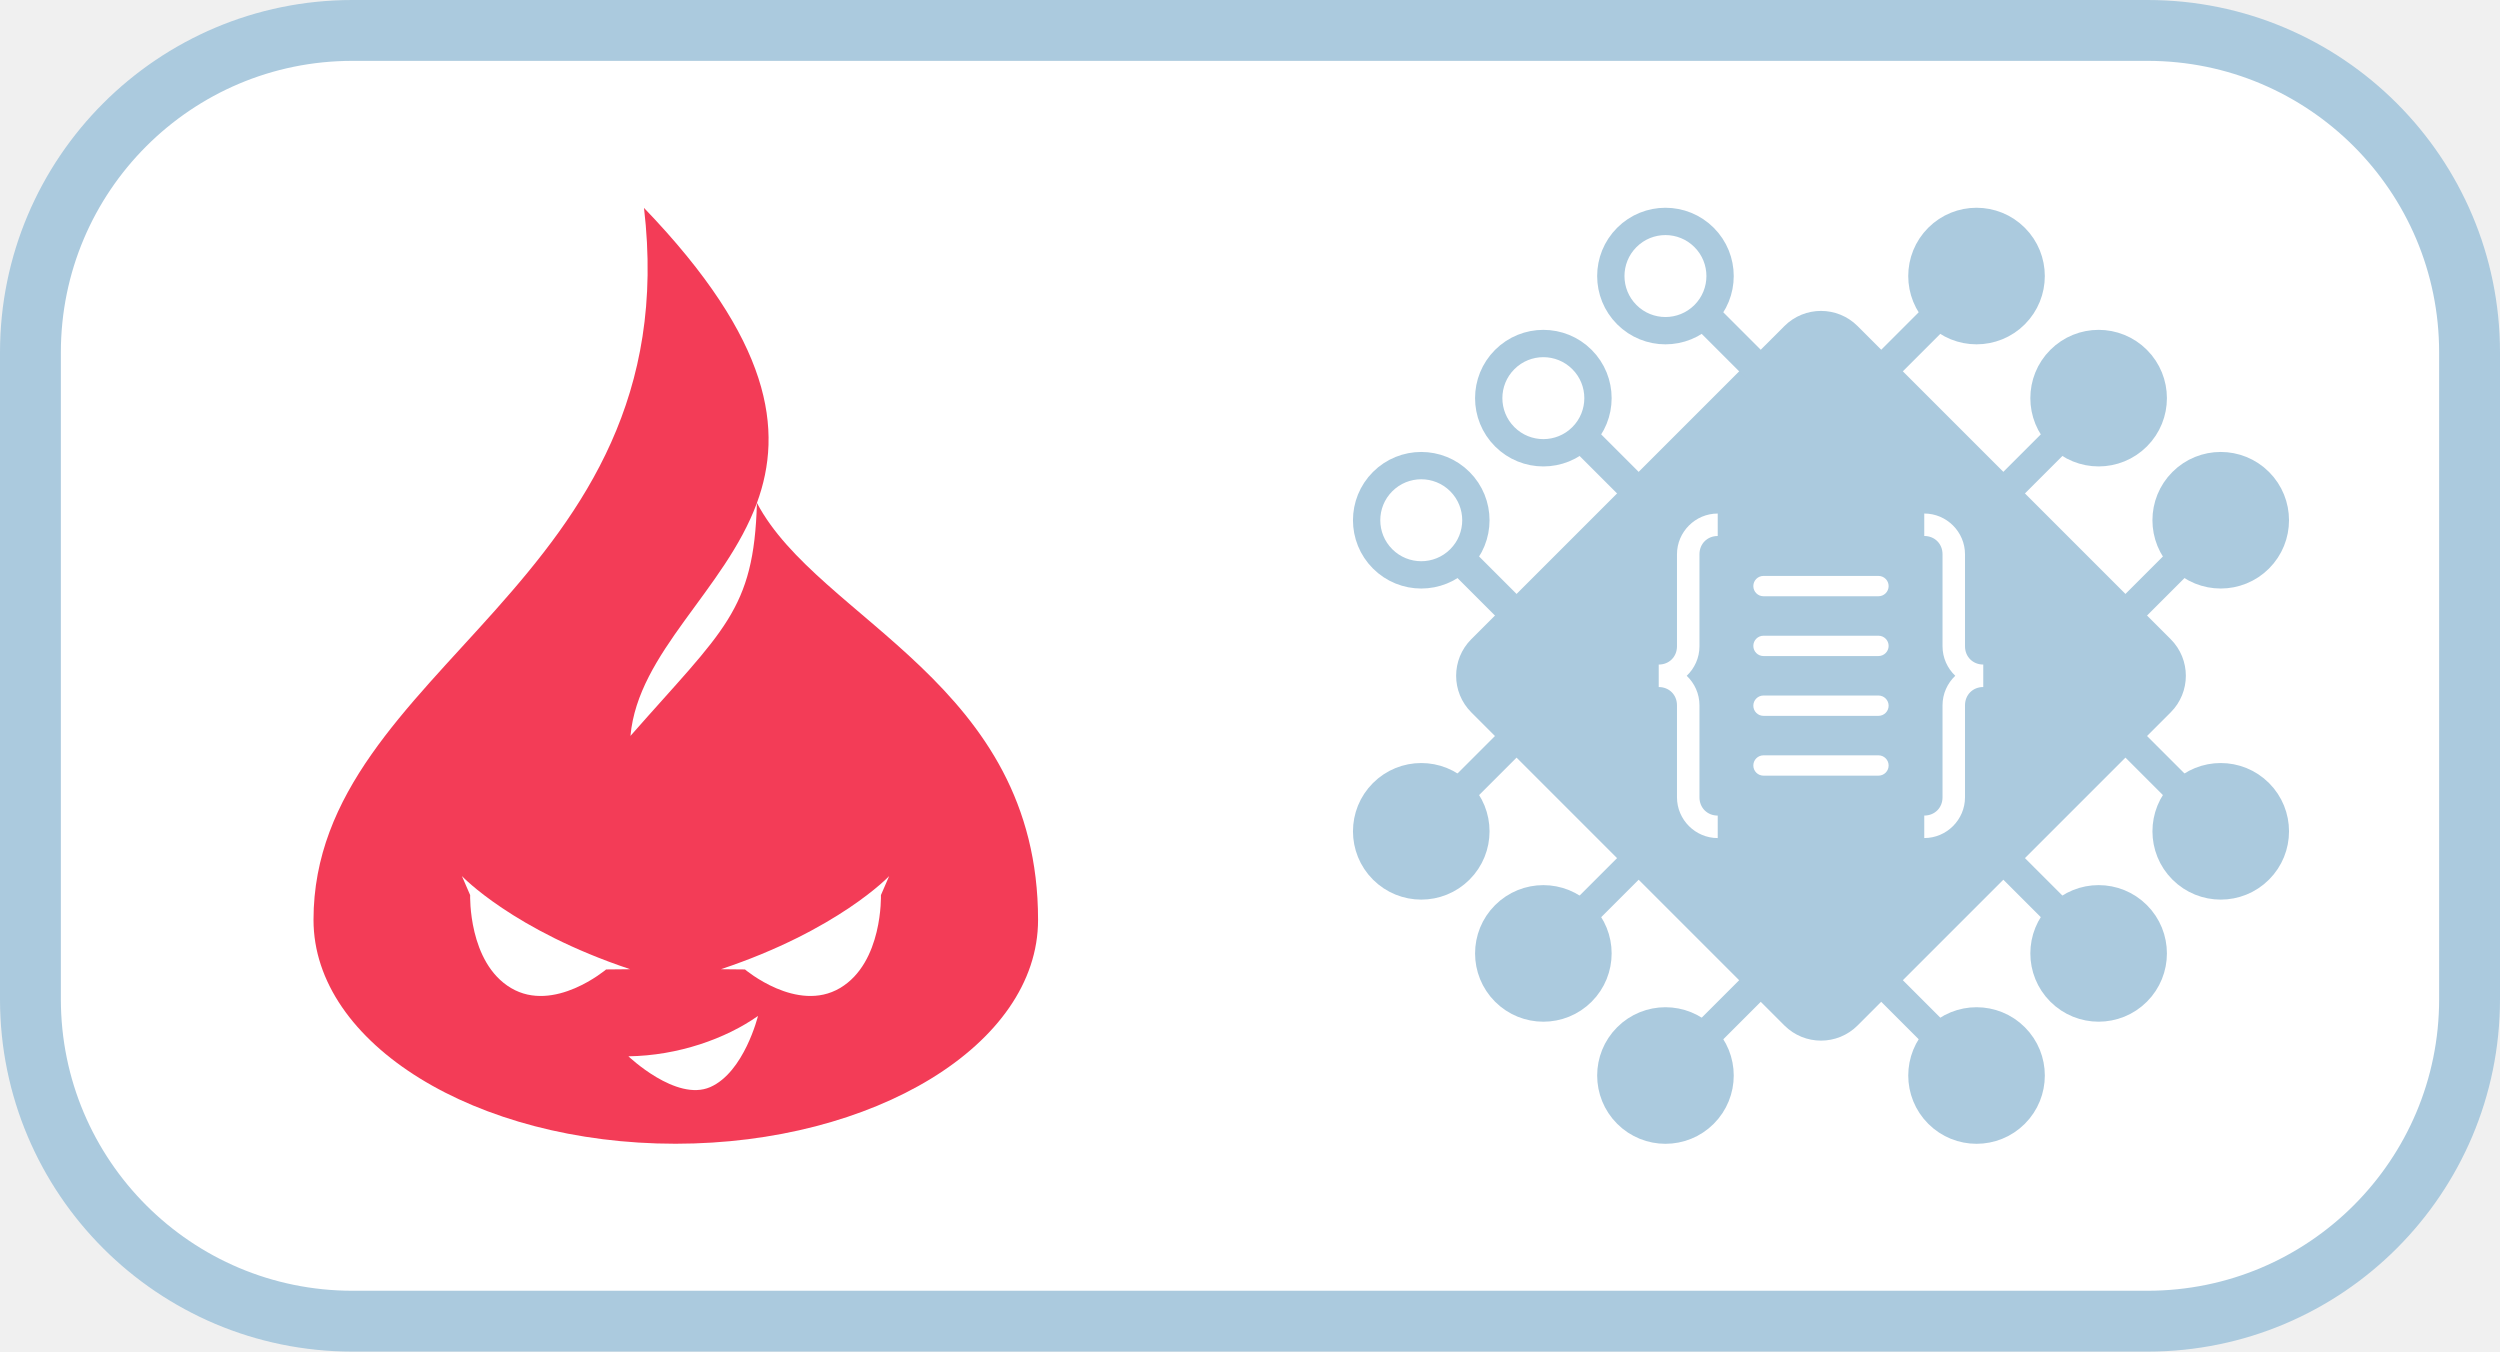
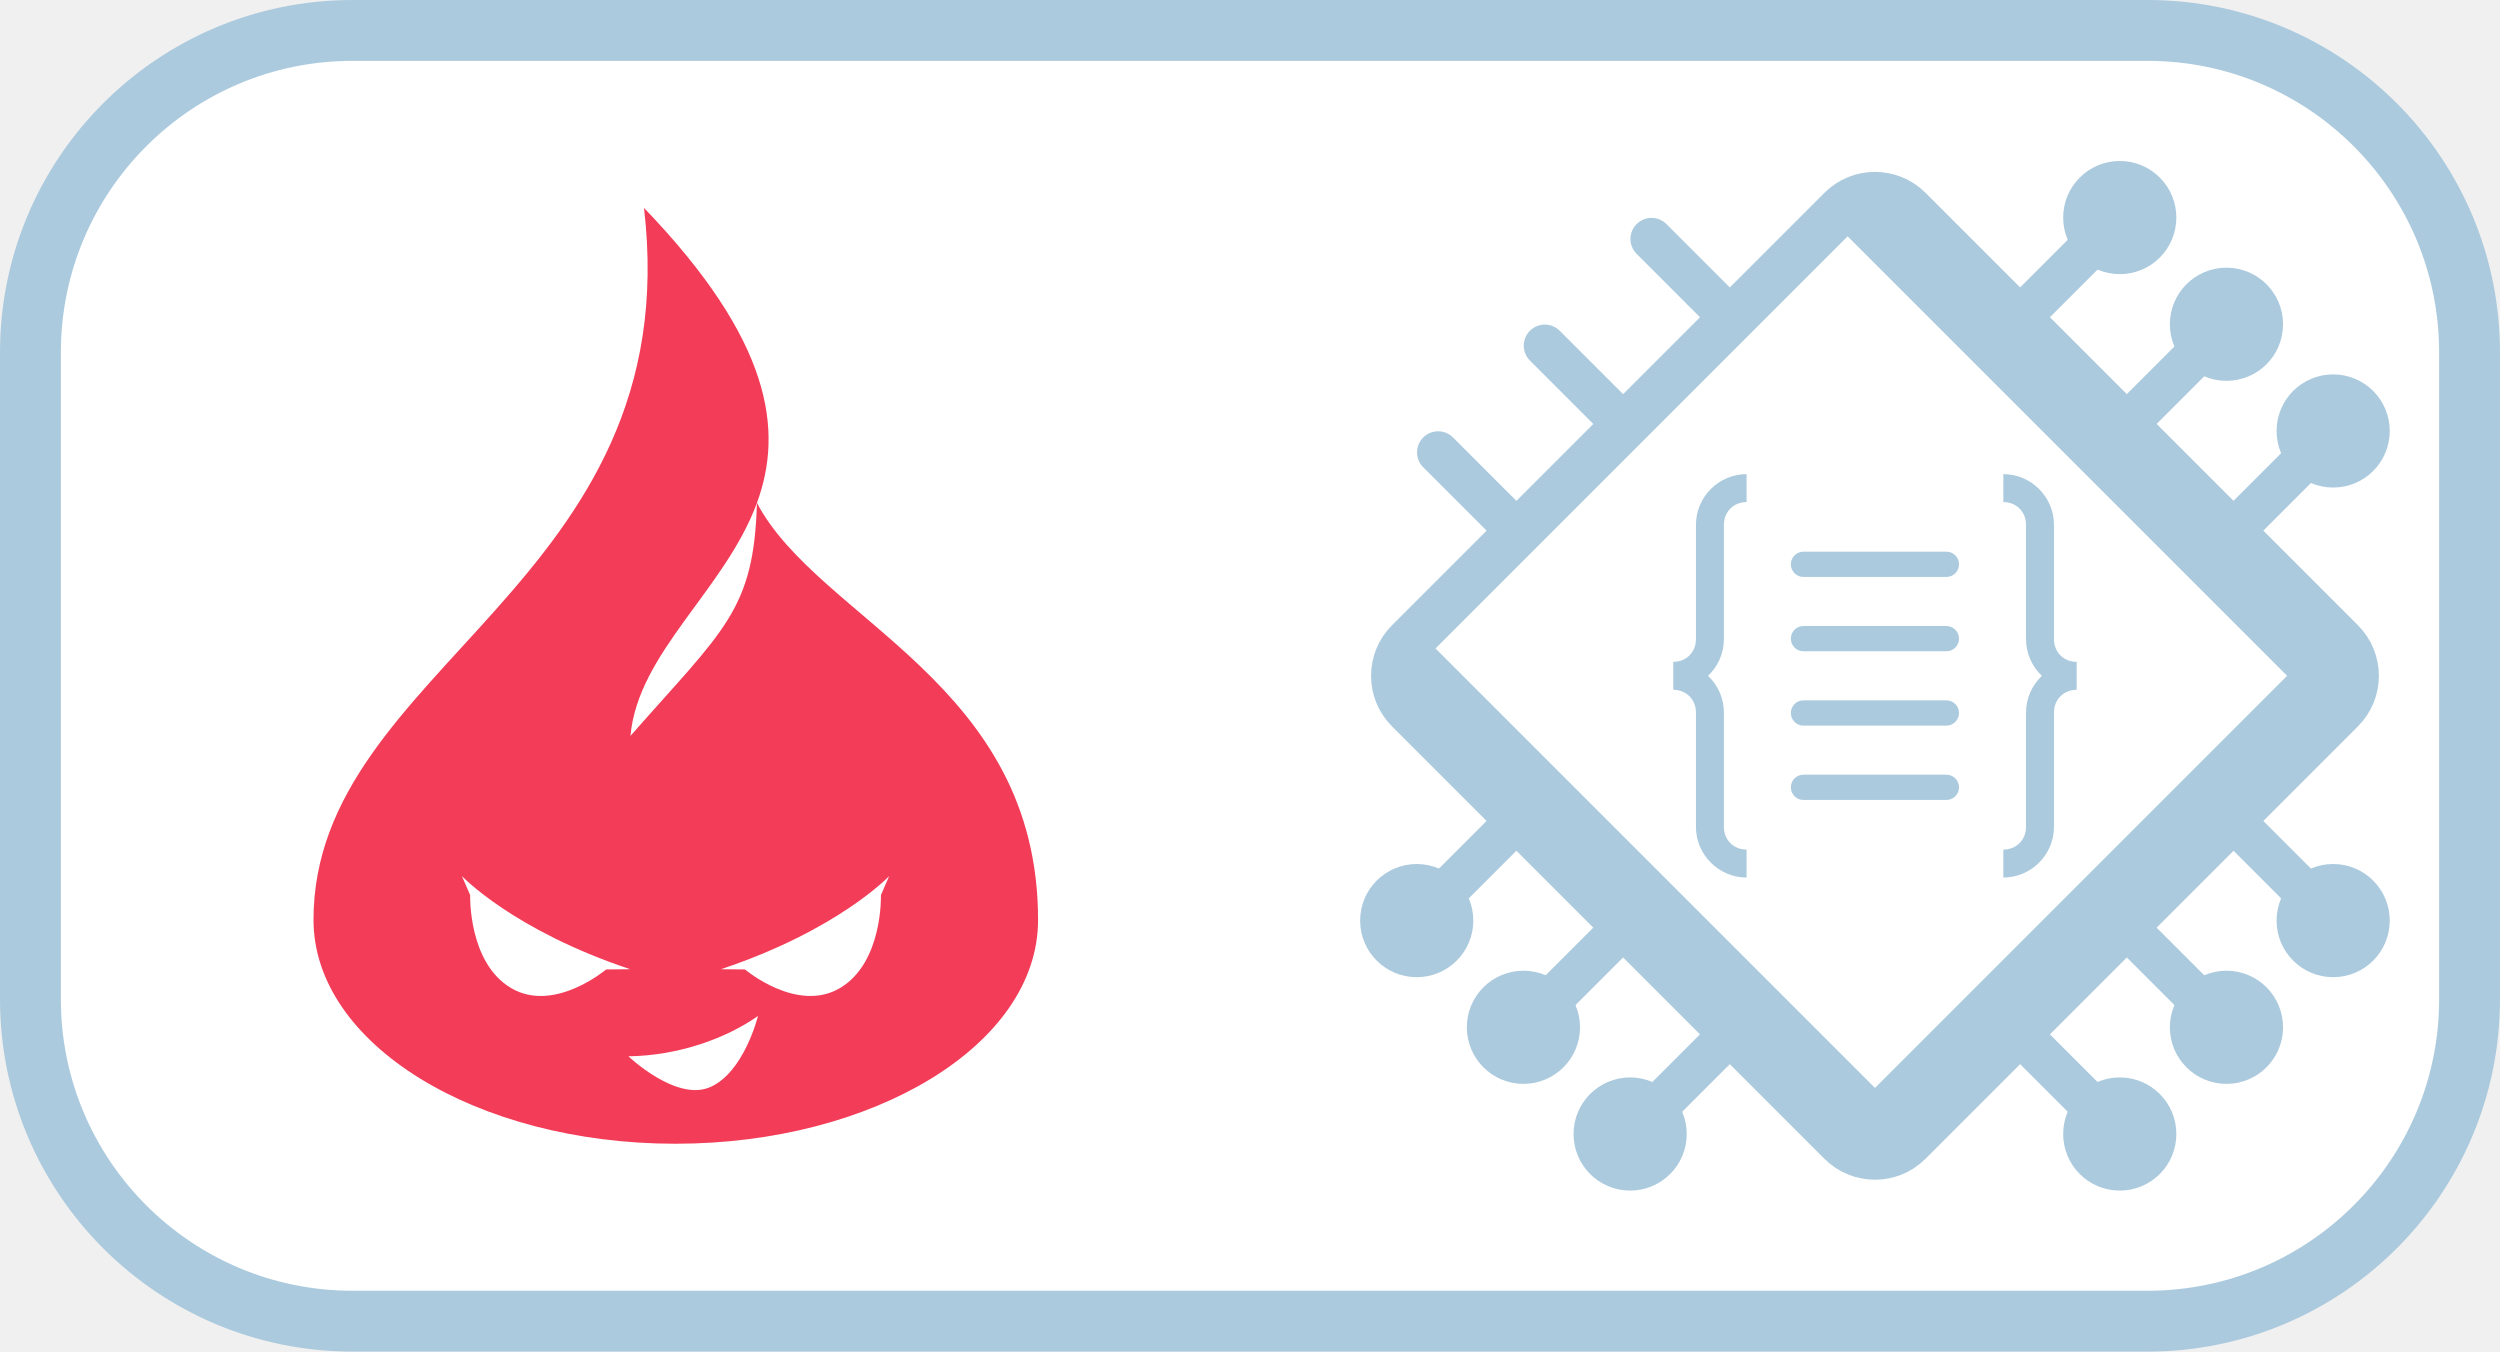
<svg xmlns="http://www.w3.org/2000/svg" id="svg1530" version="1.1" viewBox="0 0 410.786 222.089" height="839.392" width="1552.577" xml:space="preserve">
  <defs id="defs1534">
    <linearGradient id="linearGradient2098">
      <stop style="stop-color:#f30025;stop-opacity:1;" offset="0" id="stop2094" />
      <stop style="stop-color:#f3a6b2;stop-opacity:1;" offset="1" id="stop2096" />
    </linearGradient>
    <marker style="overflow:visible" id="marker2629" refX="0" refY="0" orient="auto">
      <path transform="matrix(0.8,0,0,0.8,10,0)" style="fill-rule:evenodd;stroke:#000000;stroke-width:1pt" d="M 0,0 5,-5 -12.5,0 5,5 Z" id="path2627" />
    </marker>
    <marker style="overflow:visible" id="Arrow1Lstart" refX="0" refY="0" orient="auto">
      <path transform="matrix(0.8,0,0,0.8,10,0)" style="fill-rule:evenodd;stroke:#000000;stroke-width:1pt" d="M 0,0 5,-5 -12.5,0 5,5 Z" id="path2357" />
    </marker>
    <rect x="-833.403" y="-617.732" width="1537.586" height="511.207" id="rect3011" />
    <rect x="-1632.901" y="-356.824" width="1473.398" height="609.639" id="rect2054" />
    <rect x="436.457" y="50.566" width="70.054" height="64.65" id="rect1074" />
    <rect x="436.457" y="50.566" width="84.546" height="63.71" id="rect1082" />
    <rect x="436.457" y="50.566" width="51.82" height="64.712" id="rect1088" />
    <rect x="436.457" y="50.566" width="48.16" height="58.173" id="rect1094" />
    <rect x="436.457" y="50.566" width="70.054" height="64.65" id="rect1891" />
    <rect x="436.457" y="50.566" width="48.16" height="58.173" id="rect1893" />
    <rect x="436.457" y="50.566" width="70.054" height="64.65" id="rect1899" />
    <rect x="436.457" y="50.566" width="70.054" height="64.65" id="rect2311" />
    <rect x="436.457" y="50.566" width="84.546" height="63.71" id="rect2313" />
    <rect x="436.457" y="50.566" width="51.82" height="64.712" id="rect2315" />
    <rect x="436.457" y="50.566" width="48.16" height="58.173" id="rect2317" />
    <rect x="436.457" y="50.566" width="70.054" height="64.65" id="rect3066" />
    <rect x="436.457" y="50.566" width="157.643" height="58.866" id="rect3068" />
    <rect x="436.457" y="50.566" width="51.82" height="64.712" id="rect3070" />
    <rect x="436.457" y="50.566" width="48.16" height="58.173" id="rect3072" />
    <rect x="436.457" y="50.566" width="70.054" height="64.65" id="rect3290" />
    <rect x="436.457" y="50.566" width="84.546" height="63.71" id="rect3292" />
    <rect x="436.457" y="50.566" width="51.82" height="64.712" id="rect3294" />
    <rect x="436.457" y="50.566" width="48.16" height="58.173" id="rect3296" />
    <rect x="436.457" y="50.566" width="70.054" height="64.65" id="rect10" />
    <rect x="436.457" y="50.566" width="166.202" height="64.957" id="rect11" />
    <rect x="436.457" y="50.566" width="51.82" height="64.712" id="rect12" />
    <rect x="436.457" y="50.566" width="48.16" height="58.173" id="rect13" />
    <rect x="436.457" y="50.566" width="157.643" height="58.866" id="rect14" />
    <rect x="436.457" y="50.566" width="70.054" height="64.65" id="rect15" />
    <rect x="436.457" y="50.566" width="84.546" height="63.71" id="rect16" />
    <rect x="436.457" y="50.566" width="48.16" height="58.173" id="rect17" />
    <rect x="436.457" y="50.566" width="233.308" height="60.454" id="rect32" />
    <rect x="436.457" y="50.566" width="70.054" height="64.65" id="rect33" />
    <rect x="436.457" y="50.566" width="84.546" height="63.71" id="rect34" />
    <rect x="436.457" y="50.566" width="48.16" height="58.173" id="rect35" />
    <rect x="436.457" y="50.566" width="233.308" height="60.454" id="rect18" />
    <clipPath id="ochre_stencil_cut" clipPathUnits="userSpaceOnUse">
      <path id="ochre_stencil_cut_path" style="clip-rule:evenodd;fill-rule:evenodd" clip-rule="evenodd" d="m 150.405,81.814 c -2.023,0 -3.652,1.629 -3.652,3.652 v 21.566 c 0,2.023 1.629,3.652 3.652,3.652 h 21.565 c 2.023,0 3.652,-1.629 3.652,-3.652 V 85.466 c 0,-2.023 -1.629,-3.652 -3.652,-3.652 z m 10.809,5.871 c -0.028,-0.001 -0.057,-0.001 -0.085,5.9e-4 -0.066,0.004 -0.133,0.016 -0.201,0.038 -0.255,0.008 -0.455,0.224 -0.569,0.405 -0.201,0.402 0.03,0.808 0.187,1.144 0.257,0.376 0.375,0.741 0.555,1.144 0.183,0.442 0.412,0.803 0.637,1.194 0.205,0.436 0.339,0.906 0.451,1.38 0.197,0.401 0.354,0.801 0.546,1.193 0.11,0.353 0.495,0.758 0.223,1.103 -0.413,-0.307 -0.597,-0.819 -0.826,-1.268 -0.241,-0.478 -0.449,-0.991 -0.745,-1.46 -0.287,-0.498 -0.677,-0.909 -0.957,-1.378 -0.206,-0.451 -0.477,-0.853 -0.655,-1.297 -0.344,-0.561 -0.532,-1.153 -0.888,-1.719 -0.206,-0.27 -0.596,-0.449 -0.884,-0.379 -0.359,-0.021 -0.703,0.188 -0.79,0.557 -0.134,0.619 0.206,1.108 0.45,1.611 0.186,0.473 0.511,0.981 0.691,1.444 0.249,0.391 0.383,0.781 0.587,1.184 0.157,0.677 0.518,1.218 0.878,1.832 0.242,0.455 0.666,0.881 0.924,1.36 0.199,0.261 0.524,0.631 0.04,0.776 -0.469,0.021 -0.751,-0.377 -1.067,-0.645 -0.347,-0.407 -0.739,-0.774 -1.047,-1.256 -0.21,-0.227 -0.459,-0.471 -0.647,-0.671 -0.573,-0.394 -0.858,-1.11 -1.327,-1.609 -0.364,-0.548 -0.76,-1.072 -1.268,-1.448 -0.34,-0.239 -0.877,-0.181 -1.142,0.064 -0.288,0.351 -0.241,0.877 -0.033,1.252 0.232,0.505 0.641,0.975 0.951,1.399 0.353,0.501 0.853,1.045 1.06,1.606 0.398,0.53 0.773,1.092 1.226,1.58 0.261,0.393 0.586,0.67 0.817,1.03 0.373,0.323 0.607,0.783 0.884,1.209 0.092,0.364 0.433,0.519 0.561,0.834 0.148,0.572 0.227,1.185 0.189,1.812 -0.382,0.298 -0.812,0.057 -1.262,0.093 -0.432,-0.014 -0.833,-0.17 -1.204,-0.247 -0.436,-0.05 -0.79,-0.2 -1.203,-0.274 -0.496,-0.013 -1.034,-0.055 -1.469,0.111 -0.389,0.064 -0.706,0.244 -0.972,0.497 -0.281,0.309 -0.355,1.093 0.202,1.075 0.411,0.081 0.779,-0.158 1.181,0.026 0.383,0.202 0.854,0.306 1.228,0.539 0.438,0.27 0.971,0.214 1.461,0.388 0.297,0.161 0.752,0.114 1.001,0.361 0.42,0.215 0.845,0.236 1.272,0.439 0.35,0.201 0.683,0.401 0.963,0.657 0.316,0.341 0.726,0.564 1.146,0.733 0.282,0.256 0.662,0.418 0.994,0.598 0.371,0.258 0.918,0.257 1.227,0.585 0.366,0.222 0.816,0.34 1.121,0.577 0.579,0.491 1.193,1.062 1.832,1.572 h 7.129 v -3.726 c -0.115,-0.122 -0.232,-0.244 -0.37,-0.331 -0.227,-0.311 -0.585,-0.42 -0.841,-0.69 0.134,0.155 -0.564,-0.391 -0.817,-0.618 -0.361,-0.201 -0.769,-0.498 -1.174,-0.68 -0.216,-0.281 -0.514,-0.493 -0.744,-0.744 -0.371,-0.259 -0.444,-0.698 -0.49,-1.115 -0.061,-0.503 -0.178,-0.988 -0.366,-1.428 -0.179,-0.388 -0.346,-0.746 -0.54,-1.097 -0.097,-0.459 -0.425,-0.794 -0.46,-1.289 -0.243,-0.396 -0.342,-0.807 -0.443,-1.248 -0.128,-0.554 -0.313,-1.077 -0.301,-1.676 -0.048,-0.404 -0.109,-0.837 -0.069,-1.249 -0.002,-0.523 -0.189,-1.05 -0.305,-1.577 0.009,-0.59 -0.119,-1.106 -0.232,-1.639 -0.157,-0.384 -0.229,-0.937 -0.568,-1.21 -0.489,-0.098 -1.01,0.105 -1.051,0.625 -0.052,0.939 0.231,1.829 0.344,2.712 0.095,0.581 -0.044,1.147 -0.093,1.731 0.089,0.504 -0.229,0.843 -0.528,1.112 -0.012,-0.016 -0.361,-0.28 -0.486,-0.707 -0.247,-0.484 -0.369,-1.017 -0.588,-1.493 -0.127,-0.44 -0.375,-0.771 -0.572,-1.179 -0.496,-0.677 -0.792,-1.394 -1.139,-2.114 -0.249,-0.403 -0.424,-0.906 -0.632,-1.35 -0.134,-0.39 -0.488,-0.751 -0.911,-0.772 z" />
    </clipPath>
    <rect x="436.457" y="50.566" width="233.308" height="60.454" id="rect362" />
    <rect x="436.457" y="50.566" width="233.308" height="60.454" id="rect364" />
    <rect x="436.457" y="50.566" width="233.308" height="60.454" id="rect48" />
  </defs>
  <rect style="fill:#ffffff;fill-opacity:1;stroke:#abcade;stroke-width:10;stroke-dasharray:none;stroke-dashoffset:0;stroke-opacity:1;paint-order:markers fill stroke" id="rect5" width="400.786" height="212.089" x="5" y="5" rx="52.917" ry="52.917" />
  <g id="layer18" style="display:inline" transform="translate(-242.7167,-436.2473)">
    <path d="m 350.76,470.4 c 7.301,61.973 -54.304,75.251 -54.304,117 h 7e-4 c 2.6e-4,20.312 26.634,36.778 59.487,36.778 32.435,-0.009 59.57,-16.199 59.57,-36.778 0,-38.897 -36.038,-49.235 -46.196,-68.521 4.374,-11.912 2.46,-26.624 -18.558,-48.478 z m 18.557,48.484 c -0.491,17.696 -5.426,20.801 -20.779,38.279 1.23,-13.728 15.529,-23.989 20.779,-38.279 z" fill="#f33c57" id="path1-7" style="display:inline" transform="matrix(0.9999765,0,0,0.9999765,-2.218722,0.01748414)" />
    <path d="m 363.4,595.5 c 19.253,-6.418 27.646,-15.304 27.646,-15.304 l -1.352,3.125 c 0,0 0.349,11.083 -6.72,15.272 -7.069,4.189 -15.621,-3.054 -15.621,-3.054 z" id="path2-3" style="display:inline;fill:#ffffff" transform="matrix(0.9999765,0,0,0.9999765,-2.218722,0.01748414)" />
    <path d="m 348.49,595.5 c -19.253,-6.418 -27.646,-15.304 -27.646,-15.304 l 1.352,3.125 c 0,0 -0.349,11.083 6.72,15.272 7.069,4.189 15.621,-3.054 15.621,-3.054 z" id="path3-5" style="display:inline;fill:#ffffff" transform="matrix(0.9999765,0,0,0.9999765,-2.218722,0.01748414)" />
    <path d="m 348.2,609.81 c 8.175,-0.105 16.03,-2.913 21.294,-6.633 0,0 -2.269,9.251 -7.854,11.694 -5.585,2.443 -13.44,-5.062 -13.44,-5.062 z" id="path4-6" style="display:inline;fill:#ffffff" transform="matrix(0.9999765,0,0,0.9999765,-2.218722,0.01748414)" />
  </g>
-   <g transform="matrix(1.122061,0,0,1.122061,203.6071,-98.24853)" id="g15" style="fill:#4d4d4d;fill-opacity:1;stroke:#abcade;stroke-opacity:1">
-     <g transform="translate(-1.9101e-6,279.88)" stroke="#000000" id="g14" style="fill:#4d4d4d;fill-opacity:1;stroke:#abcade;stroke-opacity:1">
-       <rect transform="rotate(-45)" x="88.766" y="-43.264" width="75" height="75" rx="5.078" ry="5.078" fill="none" stroke-linecap="round" stroke-linejoin="round" stroke-width="5" style="display:inline;fill:#4d4d4d;fill-opacity:1;stroke:#abcade;stroke-opacity:1;paint-order:markers fill stroke" id="rect1-3" />
-       <g id="g4" style="fill:#abcade;fill-opacity:1;stroke:#abcade;stroke-opacity:1">
-         <path d="m 93.844,-48.962 8.485,8.485" stroke-width="4.472" style="fill:#abcade;fill-opacity:1;stroke:#abcade;stroke-opacity:1;paint-order:markers fill stroke" id="path1" />
-         <circle transform="rotate(-45)" cx="100.98" cy="51.736" r="8" stroke-linecap="square" stroke-width="4" style="fill:#abcade;fill-opacity:1;stroke:#abcade;stroke-opacity:1;paint-order:markers fill stroke" id="circle1" />
-         <g transform="rotate(-45,-171.43,-22.816)" id="g2" style="fill:#abcade;fill-opacity:1;stroke:#abcade;stroke-opacity:1">
-           <path d="m 59.922,146.27 1e-6,12" fill="#ffffff" stroke-width="4.472" style="fill:#abcade;fill-opacity:1;stroke:#abcade;stroke-opacity:1;paint-order:markers fill stroke" id="path2" />
-           <circle cx="59.922" cy="166.27" r="8" stroke-linecap="square" stroke-width="4" style="fill:#abcade;fill-opacity:1;stroke:#abcade;stroke-opacity:1;paint-order:markers fill stroke" id="circle2" />
-         </g>
-         <g transform="rotate(-45,-184.07,-53.339)" id="g3" style="fill:#abcade;fill-opacity:1;stroke:#abcade;stroke-opacity:1">
-           <path d="m 59.922,146.27 1e-6,12" fill="#ffffff" stroke-width="4.472" style="fill:#abcade;fill-opacity:1;stroke:#abcade;stroke-opacity:1;paint-order:markers fill stroke" id="path3" />
-           <circle cx="59.922" cy="166.27" r="8" stroke-linecap="square" stroke-width="4" style="fill:#abcade;fill-opacity:1;stroke:#abcade;stroke-opacity:1;paint-order:markers fill stroke" id="circle3" />
-         </g>
+   <g id="ai-badge-icon" transform="translate(201.89,4.85) scale(1.5497)">
+     <g stroke="#abcade" stroke-width="4.472" fill="none">
+       <path d="M106.354,83.726 L114.839,92.212" />
+       <circle cx="117.108" cy="94.481" r="4" fill="#abcade" stroke-width="4" />
+       <path d="M95.04,95.04 L103.525,103.525" />
+       <circle cx="105.795" cy="105.795" r="4" fill="#abcade" stroke-width="4" />
+       <path d="M83.726,106.354 L92.211,114.839" />
+       <circle cx="94.481" cy="117.109" r="4" fill="#abcade" stroke-width="4" />
+       <path d="M53.321,106.354 L44.835,114.839" />
+       <circle cx="42.566" cy="117.109" r="4" fill="#abcade" stroke-width="4" />
+       <path d="M42.007,95.04 L33.522,103.525" />
+       <circle cx="31.252" cy="105.795" r="4" fill="#abcade" stroke-width="4" />
+       <path d="M30.693,83.726 L22.208,92.212" />
+       <circle cx="19.938" cy="94.481" r="4" fill="#abcade" stroke-width="4" />
+       <path d="M30.693,53.321 L22.208,44.836" stroke-linecap="round" />
+       <path d="M42.007,42.007 L33.522,33.522" stroke-linecap="round" />
+       <path d="M53.321,30.693 L44.835,22.208" stroke-linecap="round" />
+       <path d="M83.726,30.693 L92.211,22.208" />
+       <circle cx="94.481" cy="19.939" r="4" fill="#abcade" stroke-width="4" />
+       <path d="M95.04,42.007 L103.525,33.522" />
+       <circle cx="105.795" cy="31.252" r="4" fill="#abcade" stroke-width="4" />
+       <path d="M106.354,53.321 L114.839,44.836" />
+       <circle cx="117.108" cy="42.566" r="4" fill="#abcade" stroke-width="4" />
+     </g>
+     <g transform="translate(-16.682 33.556)">
+       <g transform="rotate(-45 -3.8807 71.872)" stroke="#abcade">
+         <rect x="47.708" y="71.273" width="75" height="75" rx="5.078" ry="5.078" fill="none" stroke-linecap="round" stroke-linejoin="round" stroke-width="5" style="paint-order:markers fill stroke" />
      </g>
-       <g transform="rotate(-135,43.345,7.7072)" id="g7" style="fill:#abcade;fill-opacity:1;stroke:#abcade;stroke-opacity:1">
-         <path d="m 59.922,146.27 1e-6,12" stroke-width="4.472" style="fill:#abcade;fill-opacity:1;stroke:#abcade;stroke-opacity:1;paint-order:markers fill stroke" id="path4" />
-         <circle cx="59.922" cy="166.27" r="8" stroke-linecap="square" stroke-width="4" style="fill:#abcade;fill-opacity:1;stroke:#abcade;stroke-opacity:1;paint-order:markers fill stroke" id="circle4" />
-         <g transform="translate(25.286)" id="g5" style="fill:#abcade;fill-opacity:1;stroke:#abcade;stroke-opacity:1">
-           <path d="m 59.922,146.27 1e-6,12" stroke-width="4.472" style="fill:#abcade;fill-opacity:1;stroke:#abcade;stroke-opacity:1;paint-order:markers fill stroke" id="path5" />
-           <circle cx="59.922" cy="166.27" r="8" stroke-linecap="square" stroke-width="4" style="fill:#abcade;fill-opacity:1;stroke:#abcade;stroke-opacity:1;paint-order:markers fill stroke" id="circle5" />
-         </g>
-         <g transform="translate(50.572)" id="g6" style="fill:#abcade;fill-opacity:1;stroke:#abcade;stroke-opacity:1">
-           <path d="m 59.922,146.27 1e-6,12" stroke-width="4.472" style="fill:#abcade;fill-opacity:1;stroke:#abcade;stroke-opacity:1;paint-order:markers fill stroke" id="path6" />
-           <circle cx="59.922" cy="166.27" r="8" stroke-linecap="square" stroke-width="4" style="fill:#abcade;fill-opacity:1;stroke:#abcade;stroke-opacity:1;paint-order:markers fill stroke" id="circle6" />
-         </g>
-       </g>
-       <g transform="rotate(135,127.07,7.7072)" fill="none" id="g10" style="fill:#ffffff;fill-opacity:1;stroke:#abcade;stroke-opacity:1">
-         <path d="m 59.922,146.27 1e-6,12" stroke-width="4.472" style="fill:#ffffff;fill-opacity:1;stroke:#abcade;stroke-opacity:1;paint-order:markers fill stroke" id="path7" />
-         <circle cx="59.922" cy="166.27" r="8" stroke-linecap="square" stroke-width="4" style="fill:#ffffff;fill-opacity:1;stroke:#abcade;stroke-opacity:1;paint-order:markers fill stroke" id="circle7" />
-         <g transform="translate(25.286)" id="g8" style="fill:#ffffff;fill-opacity:1;stroke:#abcade;stroke-opacity:1">
-           <path d="m 59.922,146.27 1e-6,12" stroke-width="4.472" style="fill:#ffffff;fill-opacity:1;stroke:#abcade;stroke-opacity:1;paint-order:markers fill stroke" id="path8" />
-           <circle cx="59.922" cy="166.27" r="8" stroke-linecap="square" stroke-width="4" style="fill:#ffffff;fill-opacity:1;stroke:#abcade;stroke-opacity:1;paint-order:markers fill stroke" id="circle8" />
-         </g>
-         <g transform="translate(50.572)" id="g9" style="fill:#ffffff;fill-opacity:1;stroke:#abcade;stroke-opacity:1">
-           <path d="m 59.922,146.27 1e-6,12" stroke-width="4.472" style="fill:#ffffff;fill-opacity:1;stroke:#abcade;stroke-opacity:1;paint-order:markers fill stroke" id="path9" />
-           <circle cx="59.922" cy="166.27" r="8" stroke-linecap="square" stroke-width="4" style="fill:#ffffff;fill-opacity:1;stroke:#abcade;stroke-opacity:1;paint-order:markers fill stroke" id="circle9" />
-         </g>
-       </g>
-       <g transform="rotate(45,329.2,7.7072)" id="g13" style="fill:#abcade;fill-opacity:1;stroke:#abcade;stroke-opacity:1">
-         <path d="m 59.922,146.27 1e-6,12" stroke-width="4.472" style="fill:#abcade;fill-opacity:1;stroke:#abcade;stroke-opacity:1;paint-order:markers fill stroke" id="path10" />
-         <circle cx="59.922" cy="166.27" r="8" stroke-linecap="square" stroke-width="4" style="fill:#abcade;fill-opacity:1;stroke:#abcade;stroke-opacity:1;paint-order:markers fill stroke" id="circle10" />
-         <g transform="translate(25.286)" id="g11" style="fill:#abcade;fill-opacity:1;stroke:#abcade;stroke-opacity:1">
-           <path d="m 59.922,146.27 1e-6,12" stroke-width="4.472" style="fill:#abcade;fill-opacity:1;stroke:#abcade;stroke-opacity:1;paint-order:markers fill stroke" id="path11" />
-           <circle cx="59.922" cy="166.27" r="8" stroke-linecap="square" stroke-width="4" style="fill:#abcade;fill-opacity:1;stroke:#abcade;stroke-opacity:1;paint-order:markers fill stroke" id="circle11" />
-         </g>
-         <g transform="translate(50.572)" id="g12" style="fill:#abcade;fill-opacity:1;stroke:#abcade;stroke-opacity:1">
-           <path d="m 59.922,146.27 1e-6,12" stroke-width="4.472" style="fill:#abcade;fill-opacity:1;stroke:#abcade;stroke-opacity:1;paint-order:markers fill stroke" id="path12" />
-           <circle cx="59.922" cy="166.27" r="8" stroke-linecap="square" stroke-width="4" style="fill:#abcade;fill-opacity:1;stroke:#abcade;stroke-opacity:1;paint-order:markers fill stroke" id="circle12" />
-         </g>
+       <g transform="matrix(0.9 0 0 0.9 8.5207 3.4969)" fill="#abcade">
+         <path transform="translate(-437.98 -336.66)" d="m538.31 347.87c3.279 2.3e-4 5.966 2.687 5.966 5.966v13.476c-1.3e-4 1.532 1.142 2.675 2.674 2.675v3.292c-1.532 9e-5 -2.674 1.143-2.674 2.675v13.476c-2.1e-4 3.279-2.687 5.966-5.966 5.966v-3.292c1.531-1e-4 2.674-1.142 2.674-2.674v-13.476c-1.3e-4 -1.695 0.719-3.231 1.866-4.321-1.147-1.089-1.867-2.625-1.866-4.321v-13.476c-1e-4 -1.531-1.142-2.674-2.674-2.674zm-30.246 0c-3.279 2.3e-4 -5.966 2.687-5.966 5.966v13.476c1.3e-4 1.532-1.142 2.675-2.674 2.675v3.292c1.532 9e-5 2.674 1.143 2.674 2.675v13.476c2.1e-4 3.279 2.687 5.966 5.966 5.966v-3.292c-1.531-1e-4 -2.674-1.142-2.674-2.674v-13.476c1.3e-4 -1.695-0.719-3.231-1.866-4.321 1.147-1.089 1.867-2.625 1.866-4.321v-13.476c1e-4 -1.531 1.142-2.674 2.674-2.674zm6.703 9.137c-0.822 2.2e-4 -1.489 0.667-1.489 1.489 4e-5 0.822 0.667 1.489 1.489 1.489h16.835c0.822-2.2e-4 1.489-0.667 1.489-1.489-4e-5 -0.822-0.667-1.489-1.489-1.489zm0 1.489h16.835m-16.835 24.783c-0.822 2.2e-4 -1.489 0.667-1.489 1.489 4e-5 0.822 0.667 1.489 1.489 1.489h16.835c0.822-2.2e-4 1.489-0.667 1.489-1.489-4e-5 -0.822-0.667-1.489-1.489-1.489zm0 1.489h16.835m-16.835-10.247c-0.823 2.2e-4 -1.489 0.667-1.489 1.49 4e-5 0.822 0.667 1.489 1.489 1.489h16.835c0.822-2.2e-4 1.489-0.667 1.489-1.489 3.9e-4 -0.823-0.666-1.49-1.489-1.49zm0 1.49h16.835m-16.835-10.247c-0.822 2.2e-4 -1.489 0.667-1.489 1.489 3e-5 0.822 0.667 1.489 1.489 1.489h16.835c0.822-2.2e-4 1.489-0.667 1.489-1.489-5e-5 -0.822-0.667-1.489-1.489-1.489zm0 1.489h16.835" style="mix-blend-mode:normal;paint-order:markers fill stroke" />
      </g>
    </g>
-     <path id="path34" style="display:inline;fill:#ffffff;fill-opacity:1;stroke:#abcade;stroke-width:0.953;stroke-opacity:1;paint-order:markers fill stroke" d="m 85.206,137.973 c -1.237,-1e-5 -2.475,0.474 -3.423,1.422 l -43.704,43.704 c -1.896,1.896 -1.896,4.949 0,6.845 l 43.704,43.704 c 1.896,1.896 4.949,1.896 6.845,0 l 43.704,-43.704 c 1.896,-1.896 1.896,-4.949 0,-6.845 L 88.629,139.395 c -0.948,-0.948 -2.185,-1.422 -3.422,-1.422 z" />
-     <path d="m 85.208,135.589 c -1.298,-1e-5 -2.596,0.497 -3.591,1.492 l -45.851,45.851 c -1.989,1.989 -1.989,5.192 0,7.181 l 45.851,45.851 c 1.989,1.989 5.192,1.989 7.181,0 l 45.851,-45.851 c 1.989,-1.989 1.989,-5.192 0,-7.181 l -45.851,-45.851 c -0.995,-0.995 -2.292,-1.492 -3.591,-1.492 z m -15.123,27.172 v 3.292 c -1.531,1.1e-4 -2.674,1.142 -2.674,2.674 v 13.476 c 1.3e-4,1.695 -0.72,3.231 -1.867,4.321 1.147,1.089 1.867,2.625 1.867,4.321 v 13.476 c 1e-4,1.531 1.142,2.674 2.674,2.674 v 3.292 c -3.279,-2.1e-4 -5.966,-2.688 -5.966,-5.966 v -13.476 c 1.4e-4,-1.532 -1.142,-2.674 -2.674,-2.674 v -3.292 c 1.532,-9e-5 2.674,-1.143 2.674,-2.675 l -1e-5,-13.476 c 2.1e-4,-3.279 2.687,-5.965 5.966,-5.965 z m 30.246,0 c 3.279,2.3e-4 5.965,2.687 5.966,5.965 l 1e-5,13.476 c -1.4e-4,1.532 1.142,2.675 2.674,2.675 v 3.292 c -1.532,9e-5 -2.674,1.143 -2.674,2.674 v 13.476 c -2.1e-4,3.279 -2.687,5.966 -5.966,5.966 l 1e-5,-3.292 c 1.531,-1e-4 2.674,-1.142 2.674,-2.674 v -13.476 c -1.3e-4,-1.695 0.719,-3.231 1.866,-4.321 -1.147,-1.089 -1.866,-2.625 -1.866,-4.321 v -13.476 c -1e-4,-1.531 -1.142,-2.674 -2.674,-2.674 z m -23.543,9.137 h 16.835 c 0.822,2.2e-4 1.489,0.667 1.489,1.489 -4e-5,0.822 -0.667,1.489 -1.489,1.489 H 76.788 c -0.822,-2.2e-4 -1.489,-0.667 -1.489,-1.489 4e-5,-0.822 0.666,-1.489 1.489,-1.489 z m 0,8.757 16.835,-10e-6 c 0.822,2.3e-4 1.489,0.667 1.489,1.489 -3e-5,0.822 -0.667,1.489 -1.489,1.489 H 76.788 c -0.822,-2.2e-4 -1.489,-0.666 -1.489,-1.489 5e-5,-0.822 0.666,-1.489 1.489,-1.489 z m -10e-6,8.757 h 16.835 c 0.823,2.1e-4 1.49,0.667 1.489,1.49 -4e-5,0.822 -0.667,1.489 -1.489,1.489 H 76.788 c -0.822,-2.2e-4 -1.489,-0.667 -1.489,-1.489 -3.8e-4,-0.823 0.666,-1.49 1.489,-1.49 z m 10e-6,8.758 h 16.835 c 0.822,2.2e-4 1.489,0.667 1.489,1.489 -4e-5,0.822 -0.667,1.489 -1.489,1.489 l -16.835,-1e-5 c -0.822,-2.2e-4 -1.489,-0.666 -1.489,-1.489 4e-5,-0.822 0.666,-1.489 1.489,-1.489 z" style="display:inline;fill:#abcade;fill-opacity:1;stroke:none;stroke-opacity:1;paint-order:markers fill stroke" id="path14" />
+     <path d="M65.343,18.674 L118.376,71.707" fill="none" stroke="#abcade" stroke-width="4.2" stroke-linecap="butt" />
+     <path d="M118.376,65.343 L65.343,118.376" fill="none" stroke="#abcade" stroke-width="4.2" stroke-linecap="butt" />
+     <path d="M71.707,118.376 L18.674,65.343" fill="none" stroke="#abcade" stroke-width="4.2" stroke-linecap="butt" />
  </g>
</svg>
